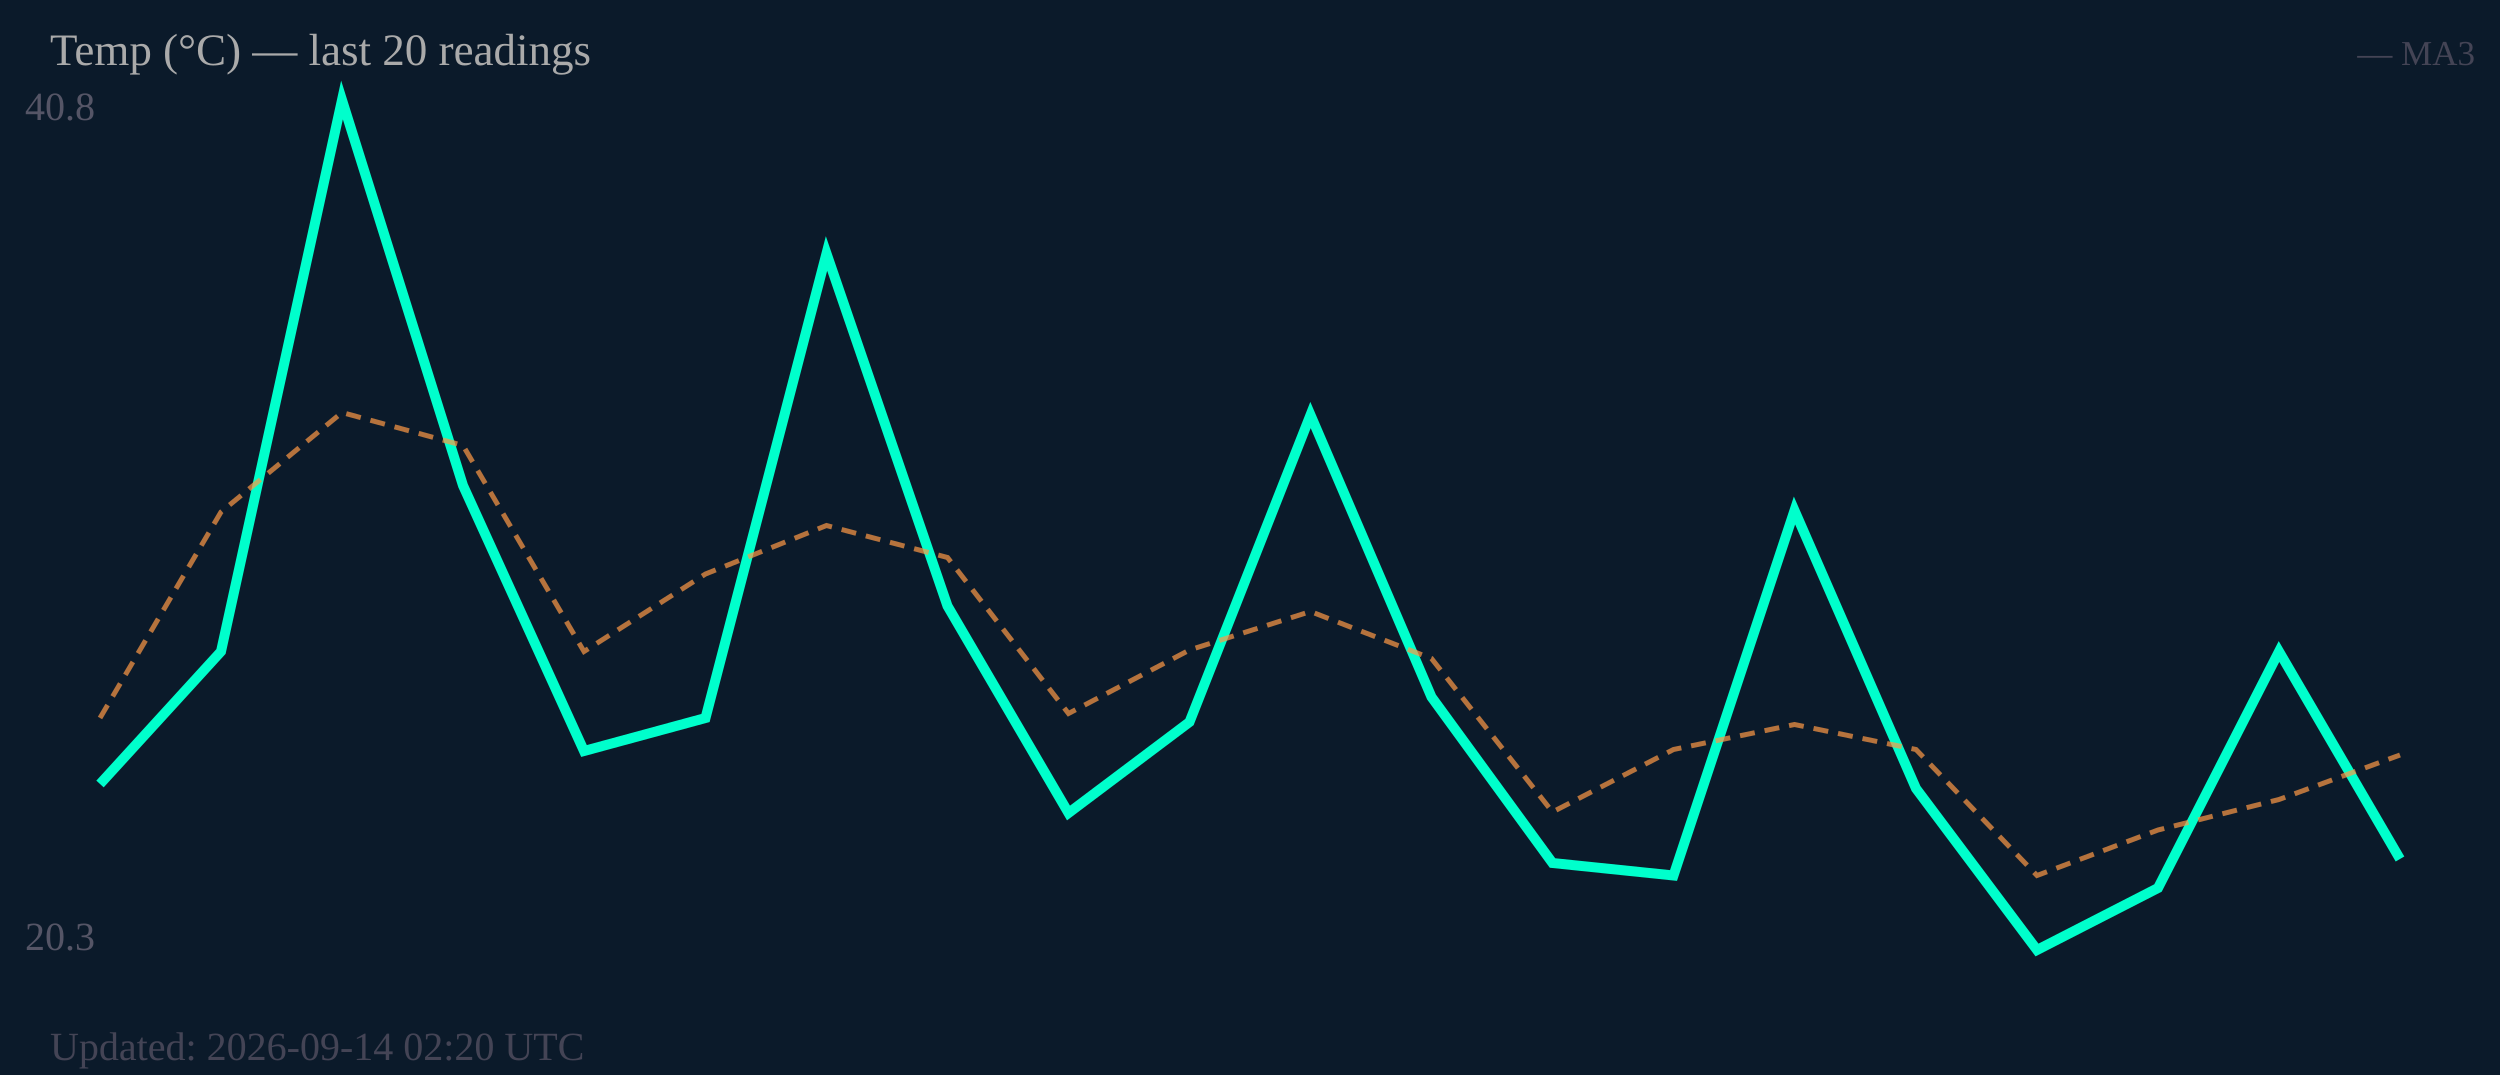
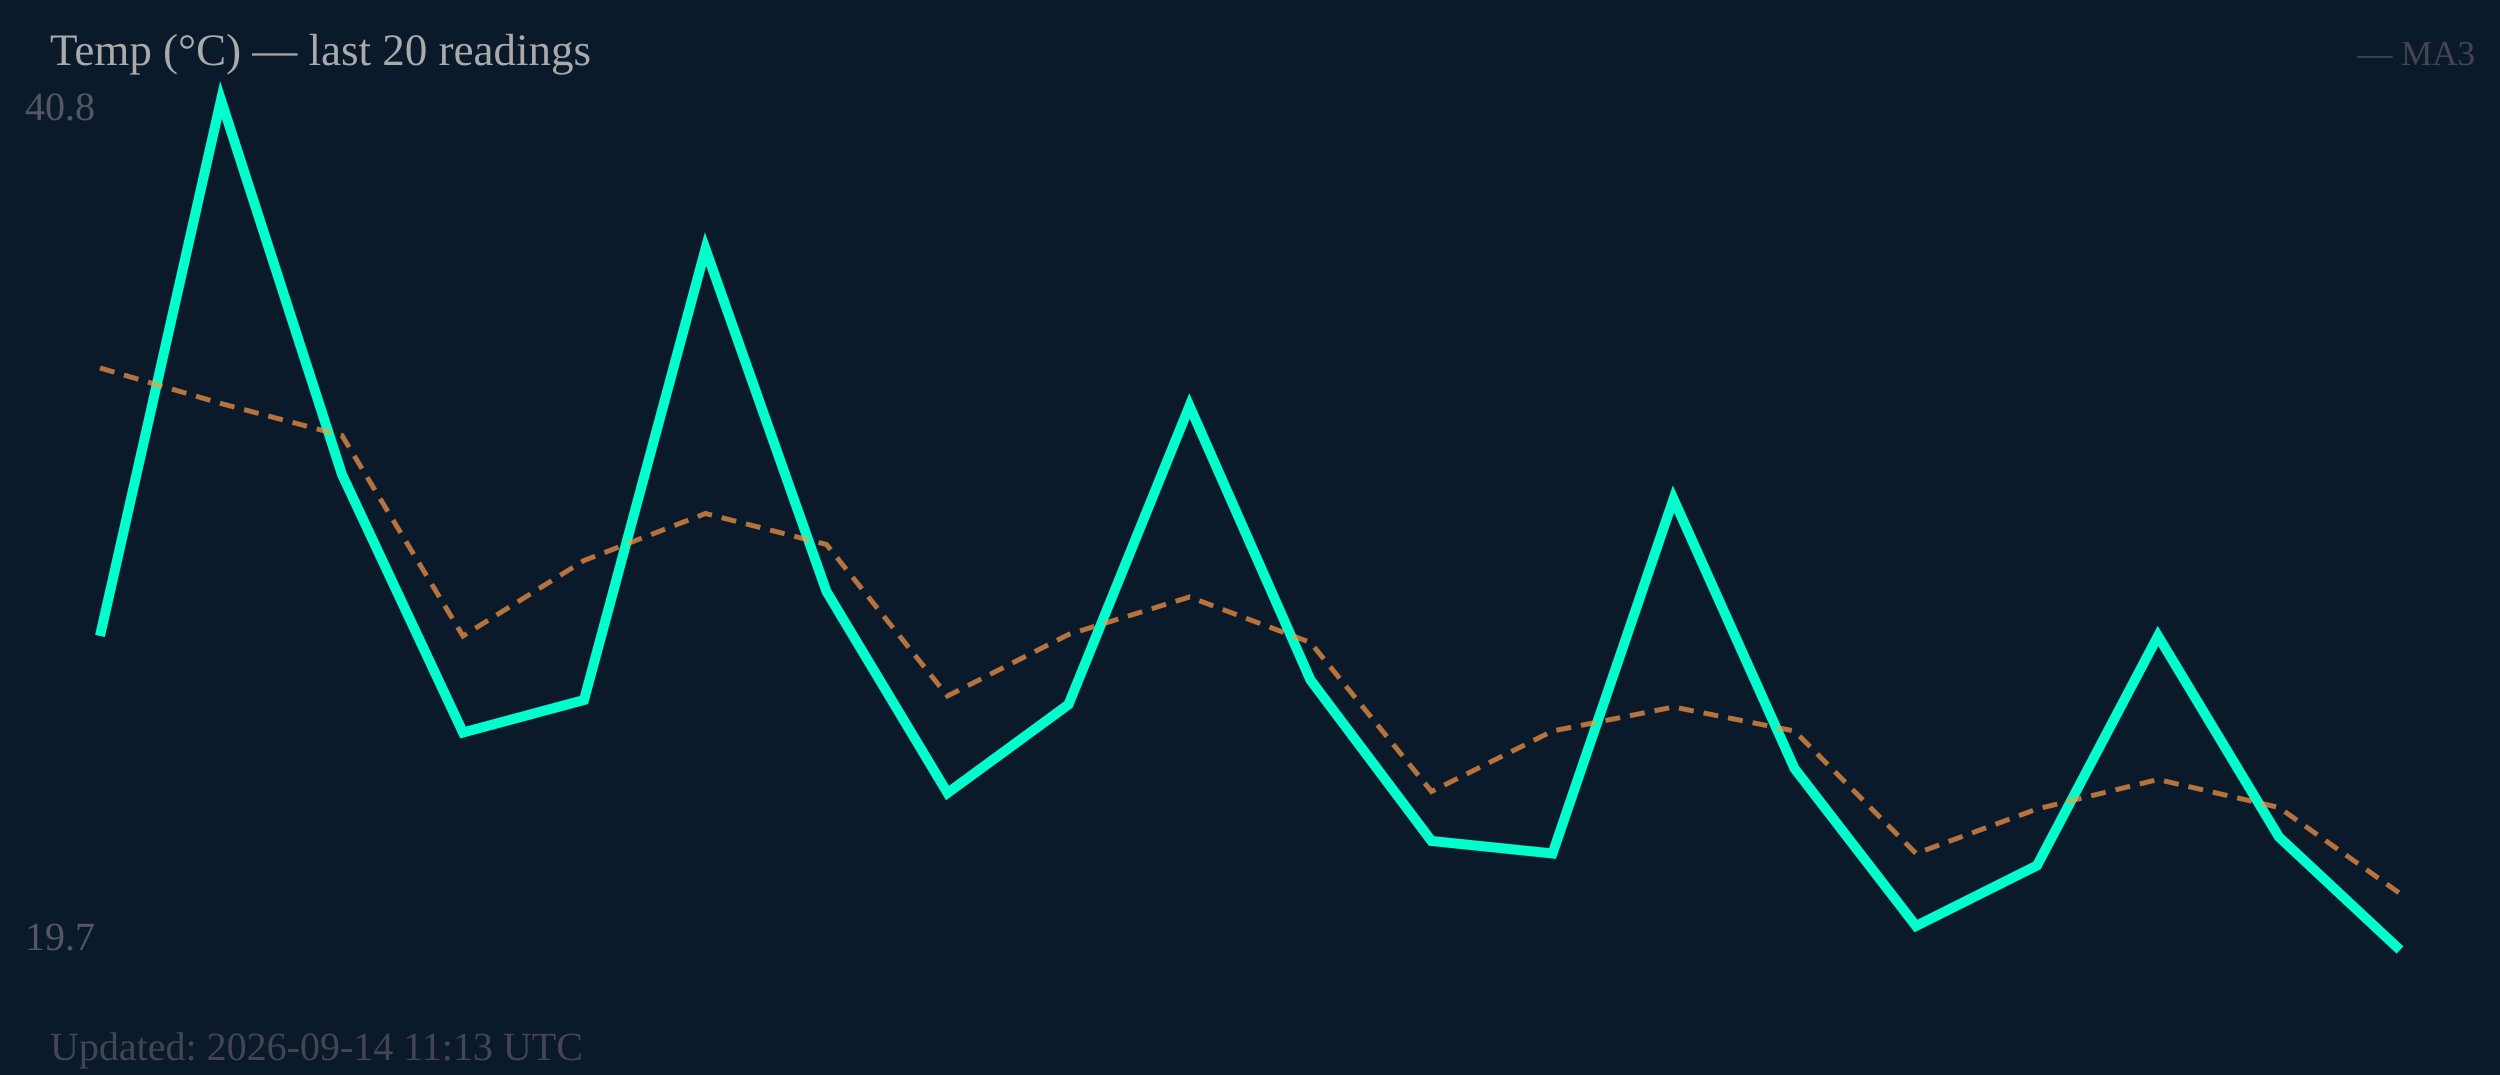
<svg xmlns="http://www.w3.org/2000/svg" width="500" height="215" viewBox="0 0 500 215">
  <rect width="500" height="215" fill="#0b1a2a" />
  <text x="5" y="24" font-size="8" fill="#556">40.8</text>
-   <text x="5" y="190" font-size="8" fill="#556">20.3</text>
-   <polyline fill="none" stroke="#00ffcc" stroke-width="2" points="20.0,156.8 44.2,130.3 68.4,20.0 92.6,97.1 116.8,150.2 141.1,143.6 165.3,50.7 189.5,121.2 213.7,162.6 237.9,144.4 262.1,83.0 286.3,139.4 310.5,172.6 334.7,175.1 358.9,102.1 383.2,157.7 407.4,190.0 431.6,177.6 455.8,130.3 480.0,171.8" />
-   <polyline fill="none" stroke="#ff9944" stroke-width="1" stroke-dasharray="3,2" opacity="0.7" points="20.0,143.6 44.2,102.4 68.4,82.5 92.6,89.1 116.8,130.3 141.1,114.8 165.3,105.1 189.5,111.5 213.7,142.7 237.9,130.0 262.1,122.3 286.3,131.7 310.5,162.4 334.7,149.9 358.9,144.9 383.2,149.9 407.4,175.1 431.6,166.0 455.8,159.9 480.0,151.0" />
+   <text x="5" y="190" font-size="8" fill="#556">19.7</text>
+   <polyline fill="none" stroke="#00ffcc" stroke-width="2" points="20.0,127.2 44.2,20.0 68.4,94.9 92.6,146.5 116.8,140.0 141.1,49.8 165.3,118.3 189.5,158.6 213.7,140.9 237.9,81.2 262.1,136.0 286.3,168.2 310.5,170.7 334.7,99.8 358.9,153.7 383.2,185.2 407.4,173.1 431.6,127.2 455.8,167.4 480.0,190.0" />
+   <polyline fill="none" stroke="#ff9944" stroke-width="1" stroke-dasharray="3,2" opacity="0.7" points="20.0,73.6 44.2,80.7 68.4,87.1 92.6,127.2 116.8,112.1 141.1,102.7 165.3,108.9 189.5,139.2 213.7,126.9 237.9,119.4 262.1,128.5 286.3,158.3 310.5,146.2 334.7,141.4 358.9,146.2 383.2,170.7 407.4,161.8 431.6,155.9 455.8,161.5 480.0,178.7" />
  <text x="10" y="13" font-size="9" fill="#aaa">Temp (°C) — last 20 readings</text>
  <text x="495" y="13" font-size="7" fill="#445" text-anchor="end">— MA3</text>
-   <text x="10" y="212" font-size="8" fill="#445">Updated: 2026-09-14 02:20 UTC</text>
+   <text x="10" y="212" font-size="8" fill="#445">Updated: 2026-09-14 11:13 UTC</text>
</svg>
